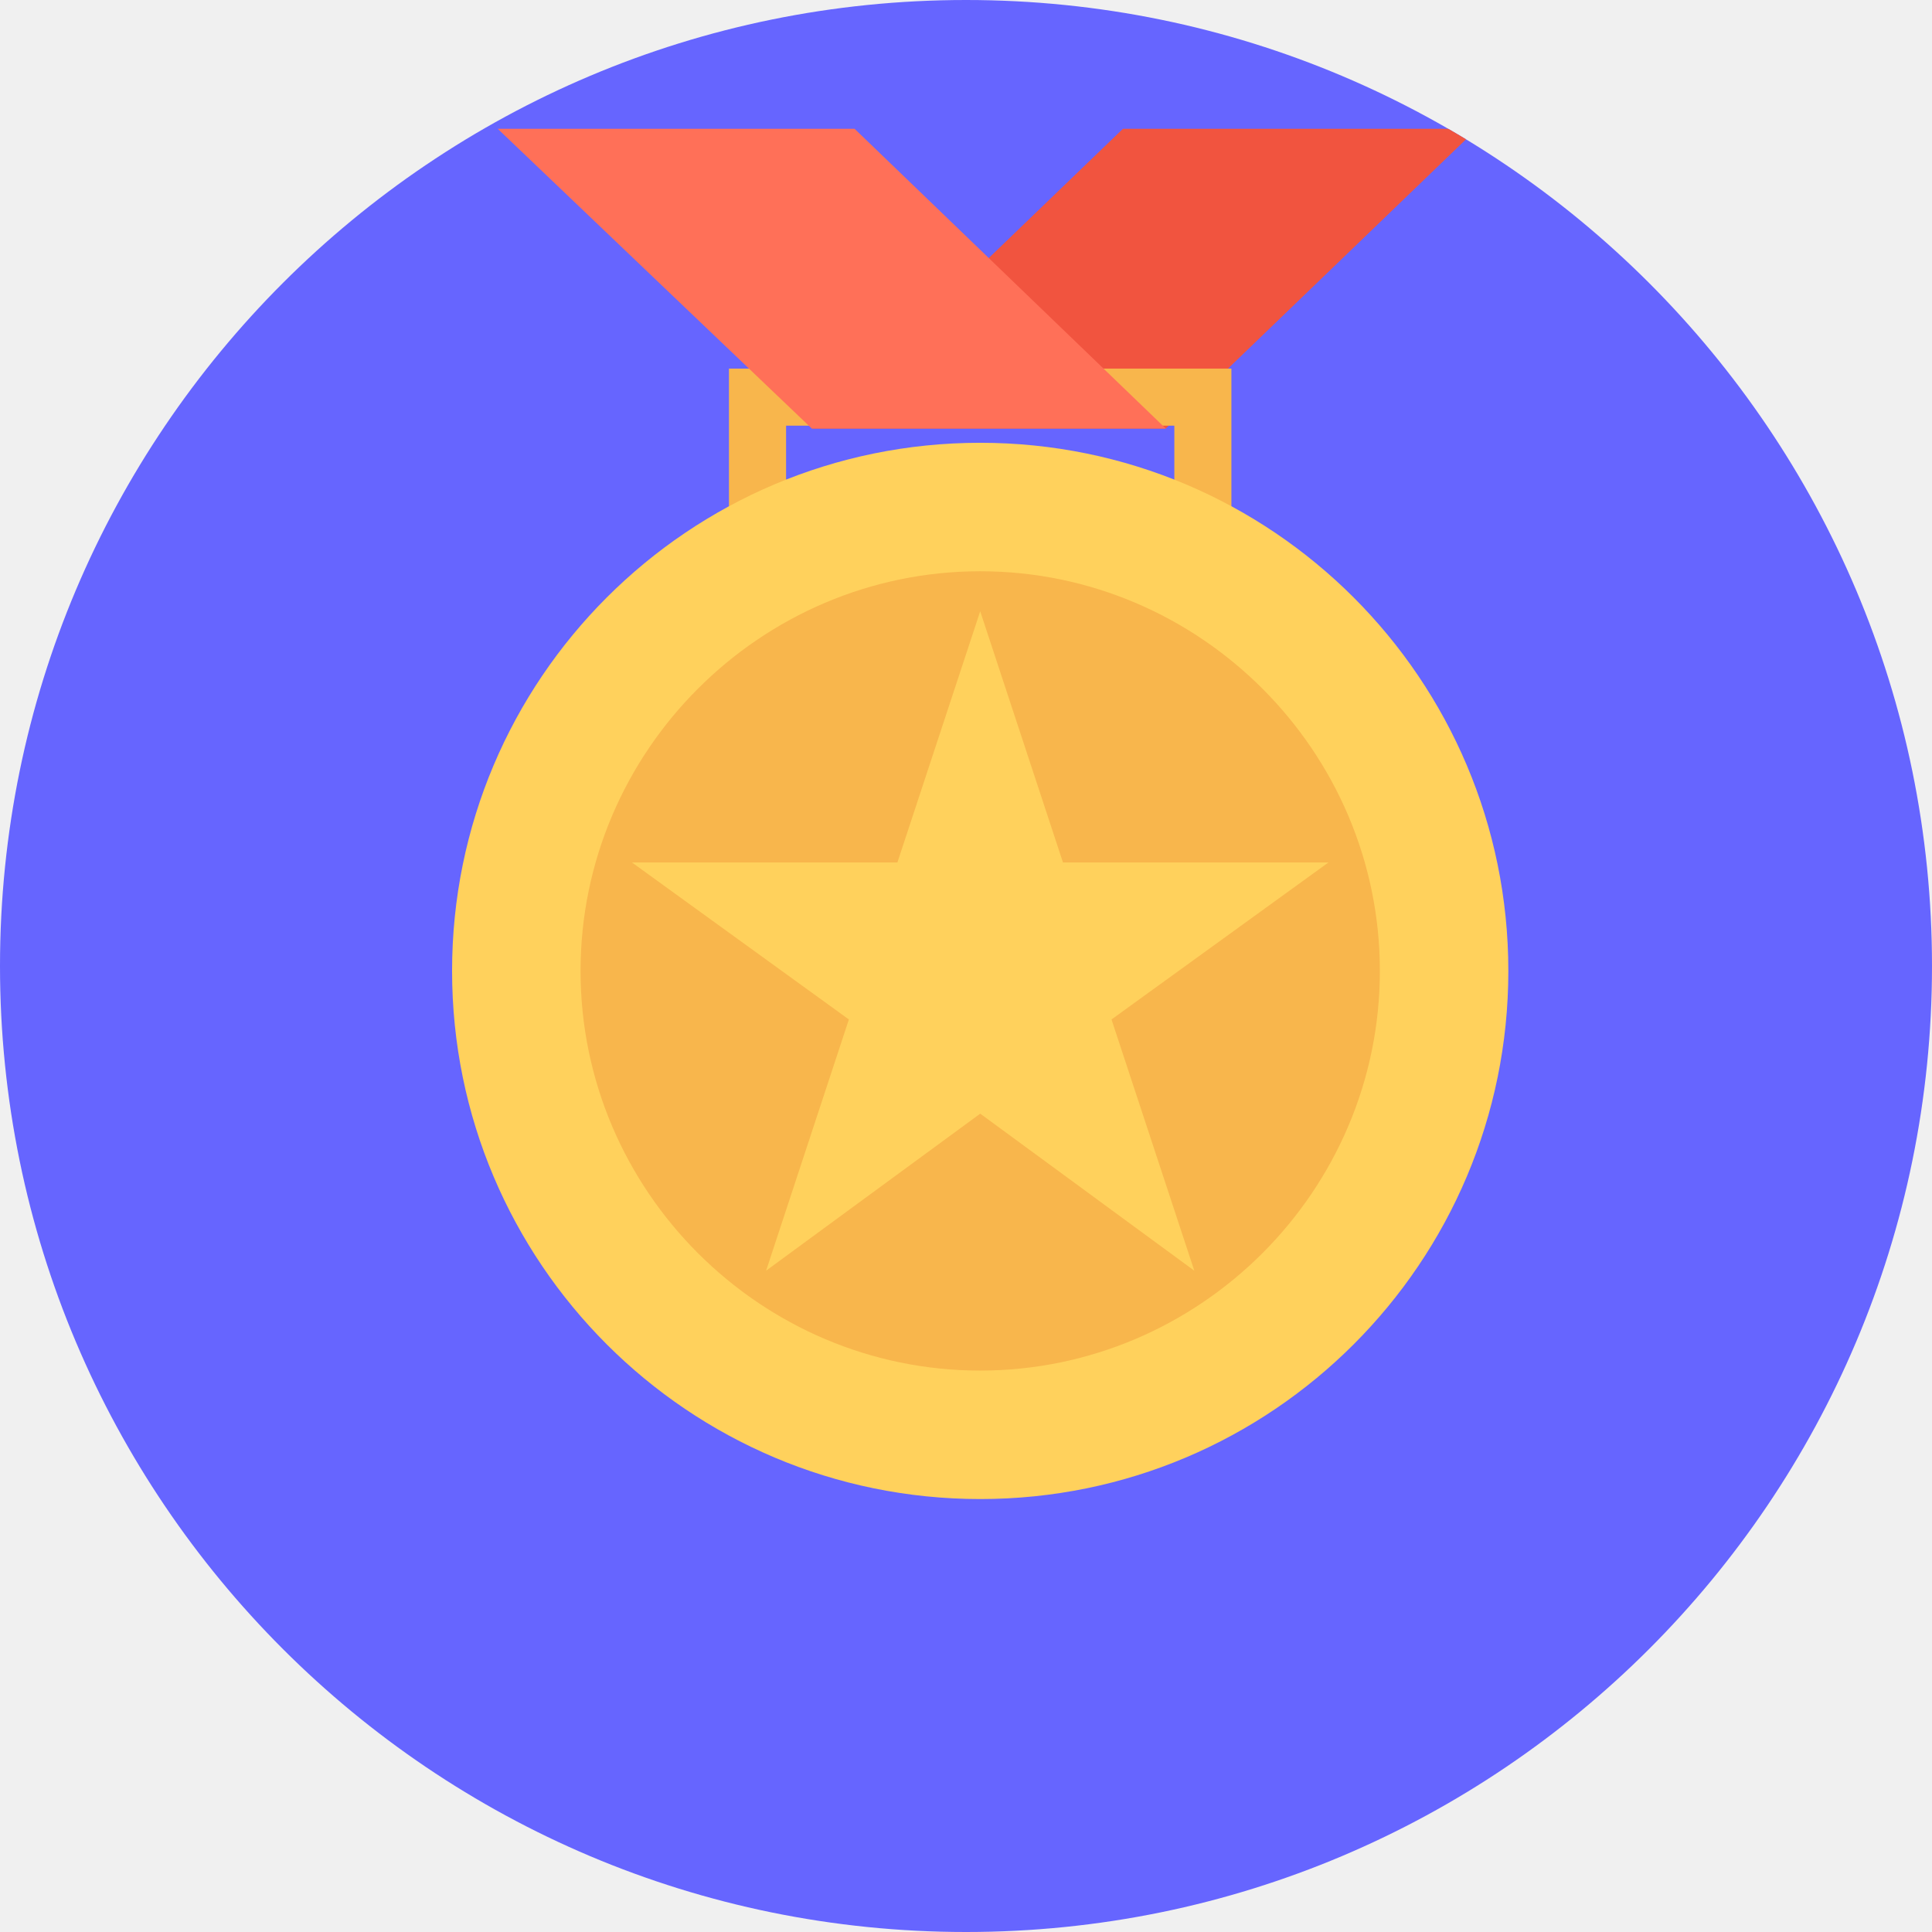
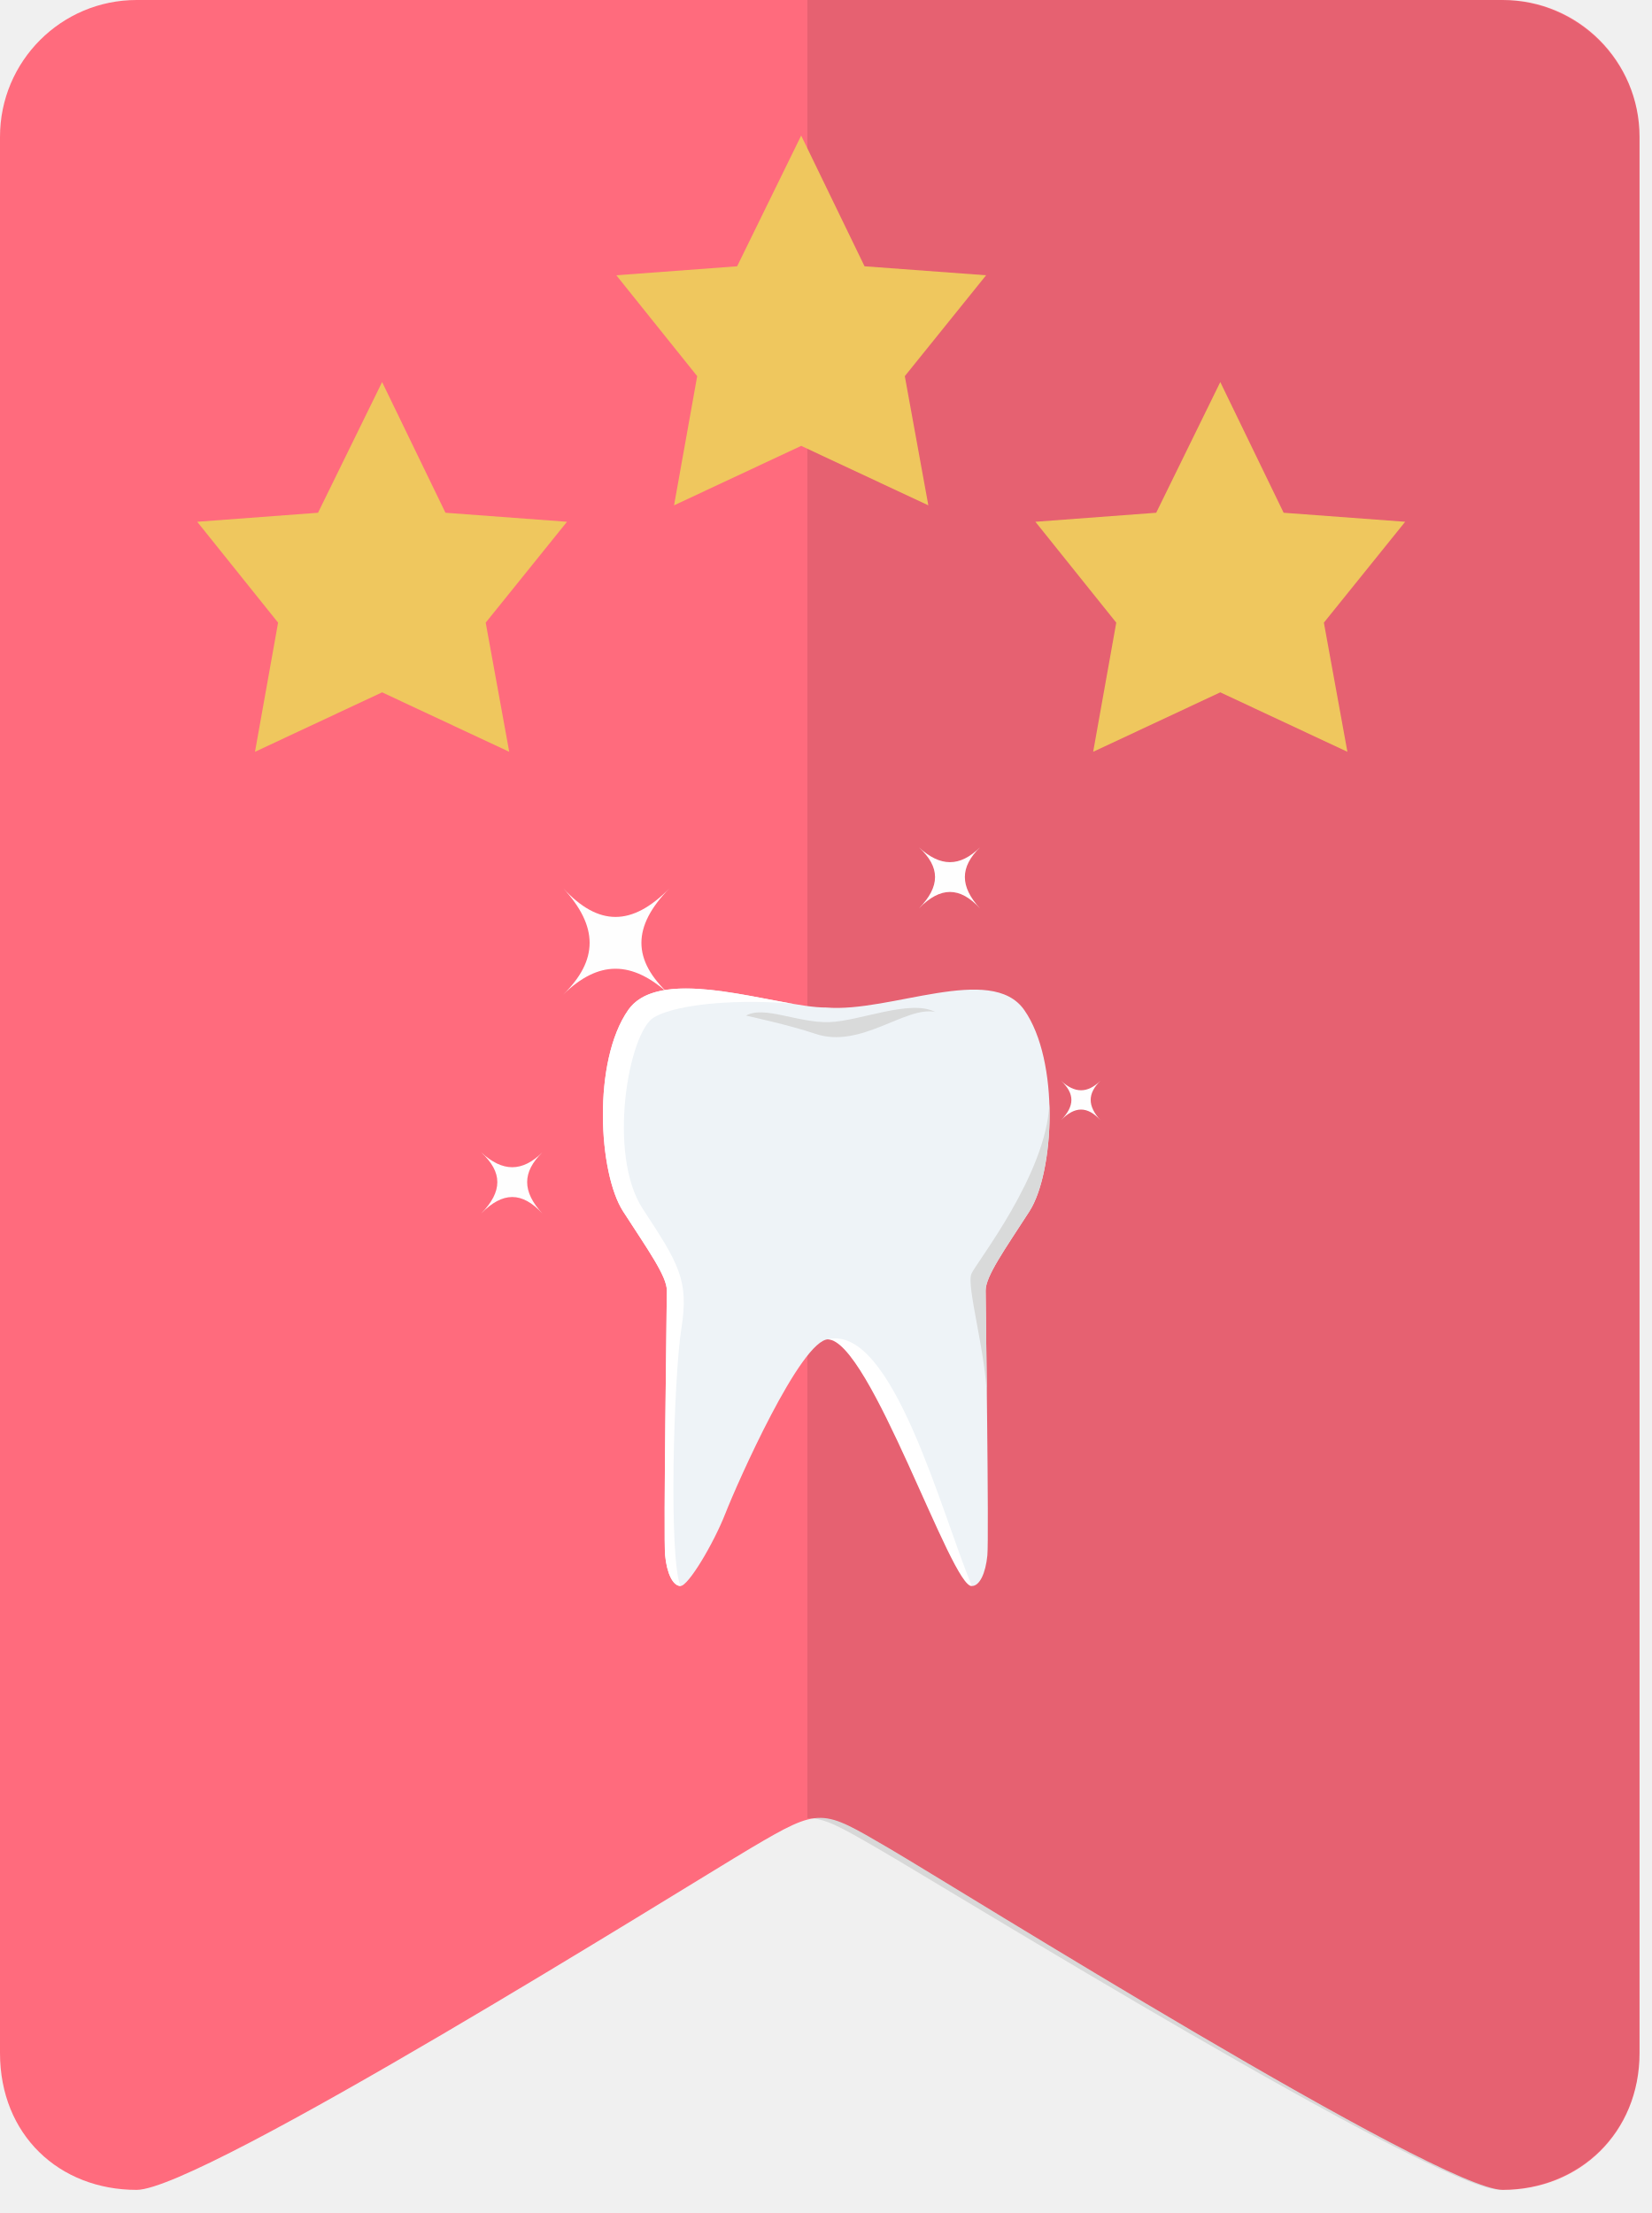
- <svg xmlns="http://www.w3.org/2000/svg" xmlns:xlink="http://www.w3.org/1999/xlink" width="50px" height="50px" viewBox="0 0 50 50" version="1.1">
-   <defs>
-     <rect id="path-1" x="0" y="0" width="50" height="50" rx="25" />
-   </defs>
+ <svg xmlns="http://www.w3.org/2000/svg" width="50px" height="67px" viewBox="0 0 50 67" version="1.1">
+   <defs />
  <g id="Zilla-Slab/Lato" stroke="none" stroke-width="1" fill="none" fill-rule="evenodd">
-     <g id="⟶-Achievements" transform="translate(-25, -214)">
-       <g id="1" transform="translate(25, 214)">
-         <g id="Icon">
-           <g id="002-medal">
-             <mask id="mask-2" fill="white">
-               <use xlink:href="#path-1" />
-             </mask>
-             <use id="Mask" fill="#6665FF" xlink:href="#path-1" />
-             <g mask="url(#mask-2)" fill-rule="nonzero">
-               <g transform="translate(11.66667, 3.333333)">
-                 <polygon id="Shape" fill="#F1543F" points="9.342 7.757 18.503 7.757 26.556 0 17.395 0" />
-                 <path d="M20.202,11.895 L7.199,11.895 L7.199,6.206 L20.202,6.206 L20.202,11.895 L20.202,11.895 Z M8.677,10.417 L18.725,10.417 L18.725,7.683 L8.677,7.683 L8.677,10.417 Z" id="Shape" fill="#F8B64C" />
-                 <polygon id="Shape" fill="#FF7058" points="18.503 7.757 9.342 7.757 1.215 0 10.45 0" />
-                 <circle id="Oval" fill="#FFD15C" cx="13.701" cy="21.794" r="13.668" />
-                 <path d="M13.701,32.137 C8.012,32.137 3.358,27.483 3.358,21.794 C3.358,16.106 8.012,11.451 13.701,11.451 C19.389,11.451 24.044,16.106 24.044,21.794 C24.044,27.483 19.389,32.137 13.701,32.137 Z" id="Shape" fill="#F8B64C" />
-                 <polygon id="Shape" fill="#FFD15C" points="13.701 12.486 15.843 18.987 22.714 18.987 17.099 23.05 19.242 29.552 13.701 25.488 8.16 29.552 10.302 23.05 4.688 18.987 11.558 18.987" />
-               </g>
-             </g>
+     <g id="⟶-Congrats" transform="translate(-163, -549)" fill-rule="nonzero">
+       <g id="bookmark" transform="translate(163, 549)">
+         <path d="M4.136,0 L45.496,0 C47.779,0 49.632,1.854 49.632,4.144 L49.632,62.156 C49.632,64.574 47.81,66.3 45.496,66.3 C43.561,66.3 28.89,57.111 26.884,55.941 C24.876,54.77 24.845,54.702 22.748,55.941 C20.651,57.186 6.109,66.3 4.136,66.3 C1.793,66.3 0,64.636 0,62.156 L0,4.144 C0,1.854 1.853,0 4.136,0 Z" id="Shape" fill="#FF6B7D" />
+         <path d="M45.429,0 L24.44,0 L24.44,55.044 C24.982,55.04 25.5,55.347 26.539,55.946 C28.567,57.112 43.349,66.234 45.396,66.3 L45.494,66.3 C47.811,66.267 49.627,64.557 49.627,62.162 L49.627,4.144 C49.627,1.854 47.746,0 45.429,0 Z" id="Shape" fill-opacity="0.1" fill="#000000" />
+         <path d="M17.164,15.797 L13.485,15.524 L11.567,11.567 L9.627,15.524 L5.97,15.797 L8.418,18.851 L7.719,22.761 L11.567,20.961 L15.415,22.761 L14.703,18.851 C14.703,18.851 17.164,15.797 17.164,15.797 Z" id="Shape" fill="#EFC75E" />
+         <path d="M29.851,8.334 L26.171,8.062 L24.253,4.104 L22.314,8.062 L18.657,8.334 L21.105,11.388 L20.405,15.299 L24.253,13.499 L28.102,15.299 L27.39,11.388 C27.389,11.388 29.851,8.334 29.851,8.334 Z" id="Shape" fill="#EFC75E" />
+         <path d="M42.537,15.797 L38.858,15.524 L36.94,11.567 L35,15.524 L31.343,15.797 L33.791,18.851 L33.092,22.761 L36.94,20.961 L40.788,22.761 L40.076,18.851 C40.076,18.851 42.537,15.797 42.537,15.797 Z" id="Shape" fill="#EFC75E" />
+         <g id="tooth" transform="translate(14, 25)">
+           <path d="M11.012,5.503 C9.572,5.516 6.017,4.154 5.019,5.576 C3.93,7.128 4.111,10.513 4.863,11.677 C5.615,12.841 6.186,13.639 6.186,14.07 C6.186,14.501 6.082,21.551 6.134,22.09 C6.186,22.629 6.367,23.017 6.601,23.017 C6.834,23.017 7.597,21.745 7.96,20.818 C8.323,19.891 10.248,15.548 11.078,15.548 C12.717,15.548 15.286,23.017 15.422,23.017 C15.656,23.017 15.837,22.629 15.889,22.09 C15.941,21.551 15.837,14.501 15.837,14.07 C15.837,13.639 16.408,12.841 17.16,11.677 C17.912,10.513 18.093,7.128 17.004,5.576 C16.006,4.154 12.943,5.667 11.011,5.503 L11.012,5.503 L11.012,5.503 Z" id="Shape" fill="#EEF3F7" />
+           <g id="Group" transform="translate(4.203125, 4.910156)" fill="#FFFFFF">
+             <path d="M5.8,0.481 C4.358,0.342 2.361,0.443 1.594,0.891 C0.828,1.338 0.167,5.031 1.256,6.691 C2.345,8.351 2.657,8.847 2.423,10.313 C2.19,11.779 2.035,17.298 2.398,18.107 C2.164,18.107 1.983,17.719 1.931,17.18 C1.879,16.641 1.983,9.591 1.983,9.16 C1.983,8.728 1.412,7.931 0.66,6.767 C-0.092,5.602 -0.273,2.218 0.816,0.665 C1.625,-0.488 4.119,0.191 5.8,0.481 L5.8,0.481 Z" id="Shape" />
+             <path d="M11.219,18.107 C10.311,15.966 8.821,10.155 6.848,10.639 C8.125,10.639 10.614,18.212 11.219,18.107 Z" id="Shape" />
+           </g>
+           <g id="Group" transform="translate(8.539063, 5.496094)" fill="#D9DADA">
+             <path d="M7.336,11.862 C7.318,10.23 7.298,8.763 7.298,8.574 C7.298,8.142 7.869,7.345 8.621,6.18 C9.035,5.539 9.276,4.222 9.227,2.909 C9.142,5.057 7.03,7.703 6.868,8.068 C6.705,8.433 7.322,10.522 7.336,11.86 L7.336,11.861 L7.336,11.862 Z" id="Shape" />
+             <path d="M2.569,0.449 C1.615,0.48 0.591,-0.061 0.044,0.252 C0.044,0.252 1.372,0.54 2.143,0.803 C3.518,1.272 4.879,-0.048 5.773,0.142 C5.008,-0.252 3.49,0.419 2.568,0.449 L2.568,0.449 L2.569,0.449 L2.569,0.449 Z" id="Shape" />
+           </g>
+           <g id="Group" transform="translate(0.511719, 0.632813)" fill="#FEFEFE">
+             <path d="M5.758,4.48 C4.621,3.435 3.604,3.435 2.536,4.48 C3.604,3.435 3.604,2.418 2.536,1.258 C3.604,2.418 4.621,2.418 5.758,1.258 C4.621,2.418 4.621,3.436 5.758,4.48 Z" id="Shape" />
+             <path d="M13.303,0.019 C13.957,0.62 14.543,0.62 15.157,0.019 C14.543,0.62 14.543,1.205 15.157,1.872 C14.543,1.205 13.957,1.205 13.303,1.872 C13.957,1.205 13.957,0.62 13.303,0.019 Z" id="Shape" />
+             <path d="M17.604,7.085 C18.027,7.473 18.406,7.473 18.803,7.085 C18.406,7.473 18.406,7.852 18.803,8.284 C18.406,7.852 18.027,7.852 17.604,8.284 C18.027,7.852 18.027,7.474 17.604,7.085 Z" id="Shape" />
+             <path d="M0.053,9.255 C0.707,9.856 1.293,9.856 1.907,9.255 C1.293,9.856 1.293,10.441 1.907,11.108 C1.293,10.441 0.707,10.441 0.053,11.108 C0.707,10.441 0.707,9.856 0.053,9.255 Z" id="Shape" />
          </g>
        </g>
      </g>
    </g>
  </g>
</svg>
